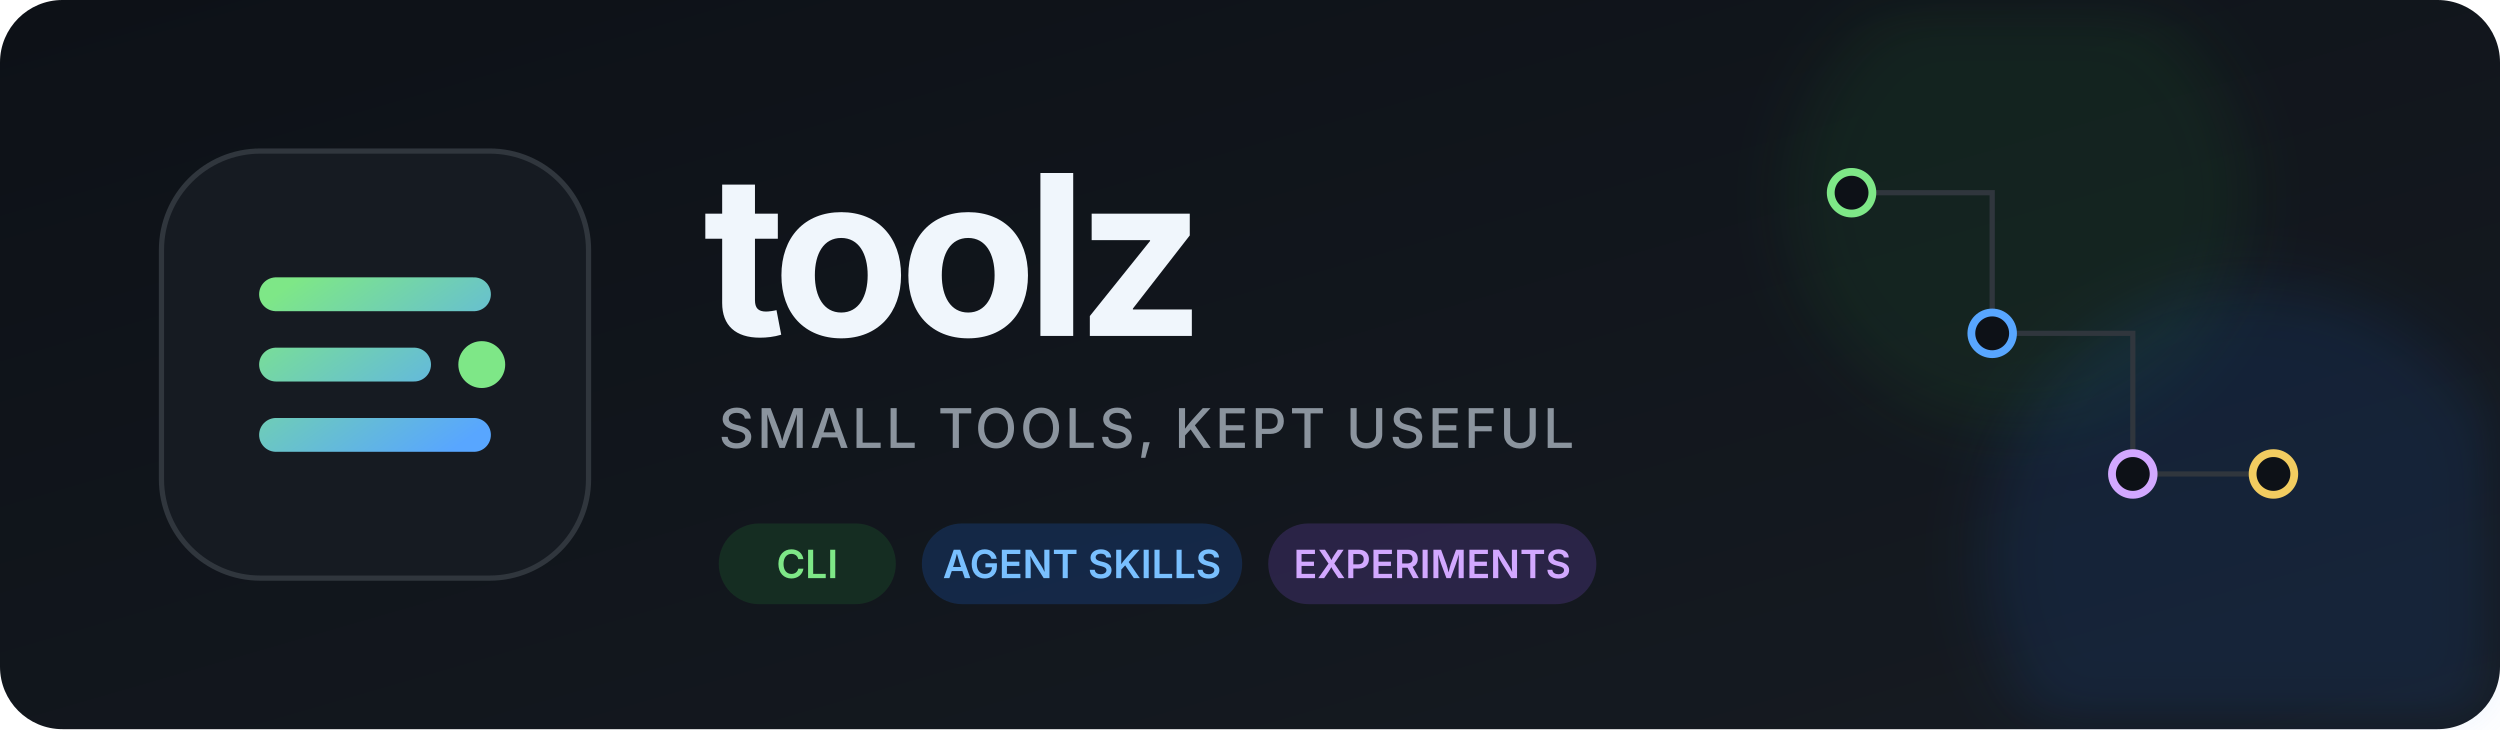
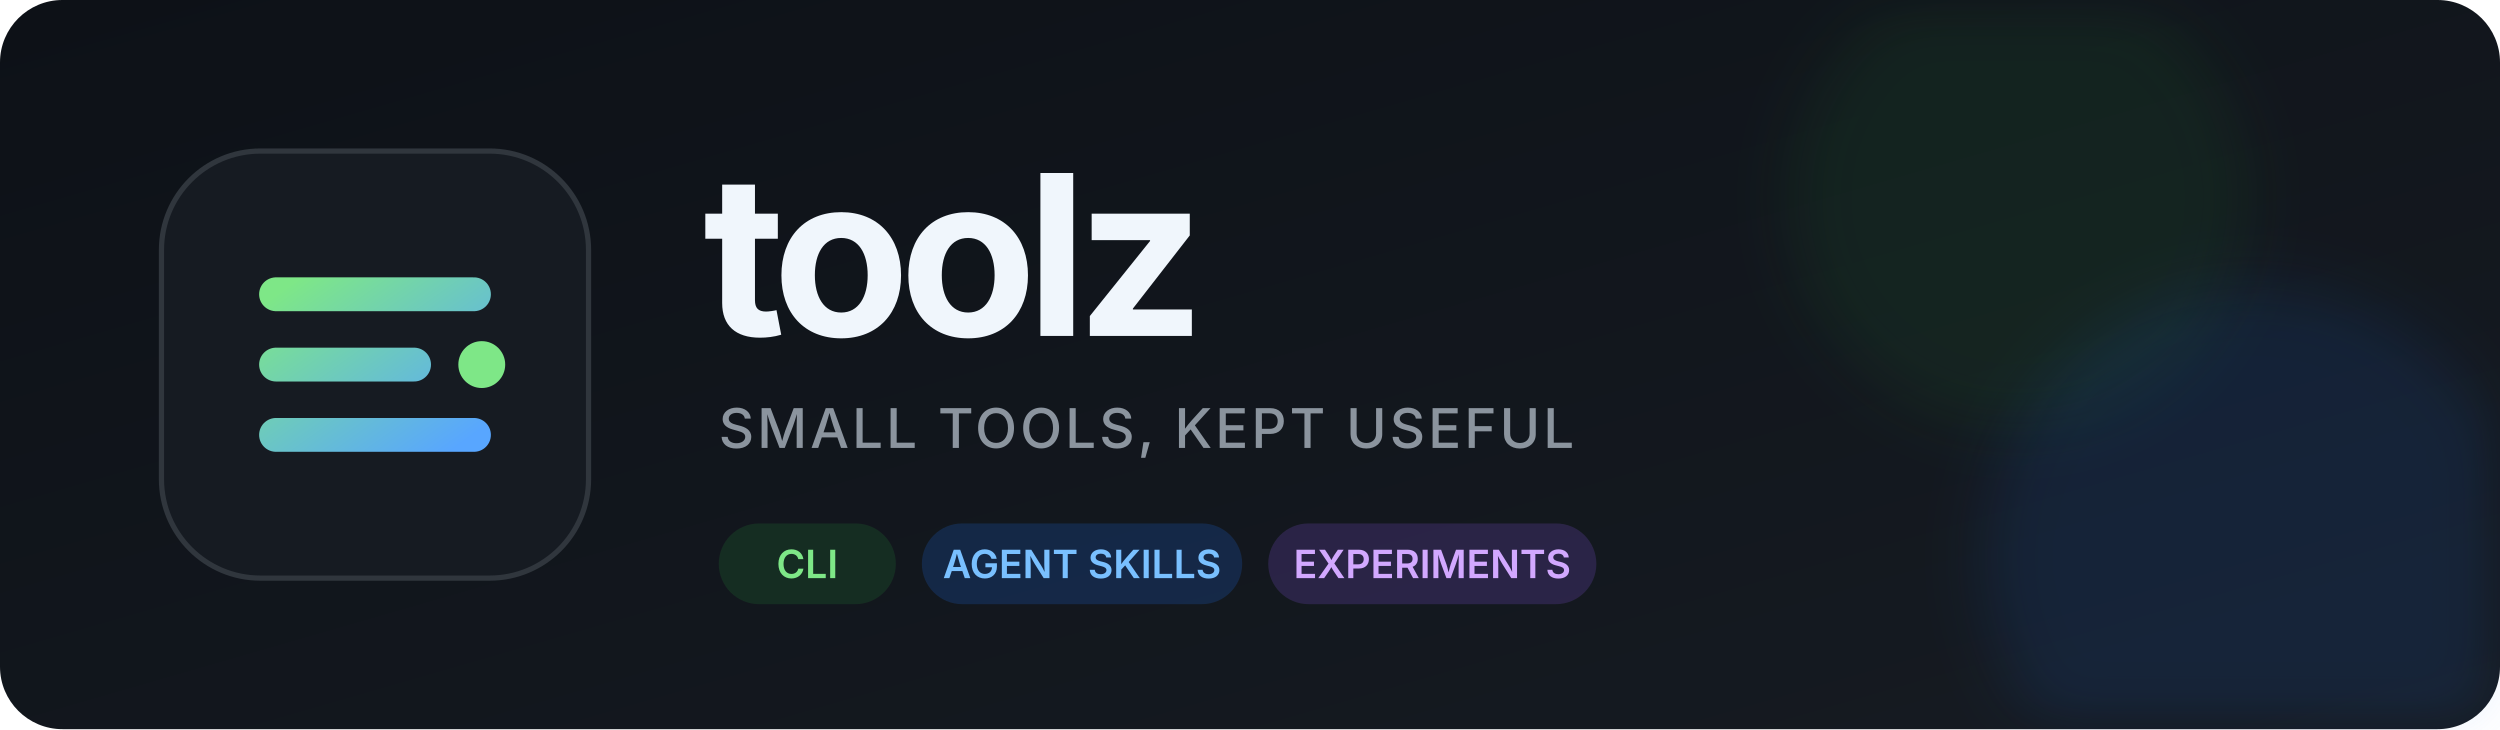
<svg xmlns="http://www.w3.org/2000/svg" width="960" height="280" viewBox="0 0 960 280" role="img" aria-labelledby="title desc">
  <defs>
    <linearGradient id="background" x1="0" y1="0" x2="1" y2="1">
      <stop offset="0" stop-color="#0d1117" />
      <stop offset="1" stop-color="#161b22" />
    </linearGradient>
    <linearGradient id="accent" x1="0" y1="0" x2="1" y2="1">
      <stop offset="0" stop-color="#7ee787" />
      <stop offset="1" stop-color="#58a6ff" />
    </linearGradient>
    <filter id="glow" x="-50%" y="-50%" width="200%" height="200%">
      <feGaussianBlur stdDeviation="12" />
    </filter>
  </defs>
  <rect width="960" height="280" rx="24" fill="url(#background)" />
  <circle cx="775" cy="76" r="88" fill="#238636" opacity=".12" filter="url(#glow)" />
  <circle cx="866" cy="214" r="104" fill="#1f6feb" opacity=".12" filter="url(#glow)" />
  <g transform="translate(62 58)">
    <rect x="0" y="0" width="164" height="164" rx="38" fill="#161b22" stroke="#30363d" stroke-width="2" />
    <path d="M44 55h76M44 82h53M44 109h76" fill="none" stroke="url(#accent)" stroke-width="13" stroke-linecap="round" />
    <circle cx="123" cy="82" r="9" fill="#7ee787" />
  </g>
  <g font-family="-apple-system, BlinkMacSystemFont, 'Segoe UI', sans-serif">
    <text x="270" y="129" fill="#f0f6fc" font-size="86" font-weight="750" letter-spacing="-4">toolz</text>
    <text x="276" y="172" fill="#8b949e" font-size="21" font-weight="500" letter-spacing="1.2">SMALL TOOLS, KEPT USEFUL</text>
    <g transform="translate(276 201)" font-size="15" font-weight="600">
      <rect width="68" height="31" rx="15.5" fill="#238636" opacity=".2" />
      <text x="34" y="21" fill="#7ee787" text-anchor="middle">CLI</text>
      <rect x="78" width="123" height="31" rx="15.5" fill="#1f6feb" opacity=".2" />
      <text x="139.5" y="21" fill="#79c0ff" text-anchor="middle">AGENT SKILLS</text>
      <rect x="211" width="126" height="31" rx="15.5" fill="#8957e5" opacity=".2" />
      <text x="274" y="21" fill="#d2a8ff" text-anchor="middle">EXPERIMENTS</text>
    </g>
  </g>
-   <g fill="none" stroke="#30363d" stroke-width="2">
-     <path d="M711 74h54v54h54v54h54" />
-   </g>
-   <g fill="#0d1117" stroke-width="3">
-     <circle cx="711" cy="74" r="8" stroke="#7ee787" />
-     <circle cx="765" cy="128" r="8" stroke="#58a6ff" />
-     <circle cx="819" cy="182" r="8" stroke="#d2a8ff" />
-     <circle cx="873" cy="182" r="8" stroke="#f2cc60" />
-   </g>
</svg>
